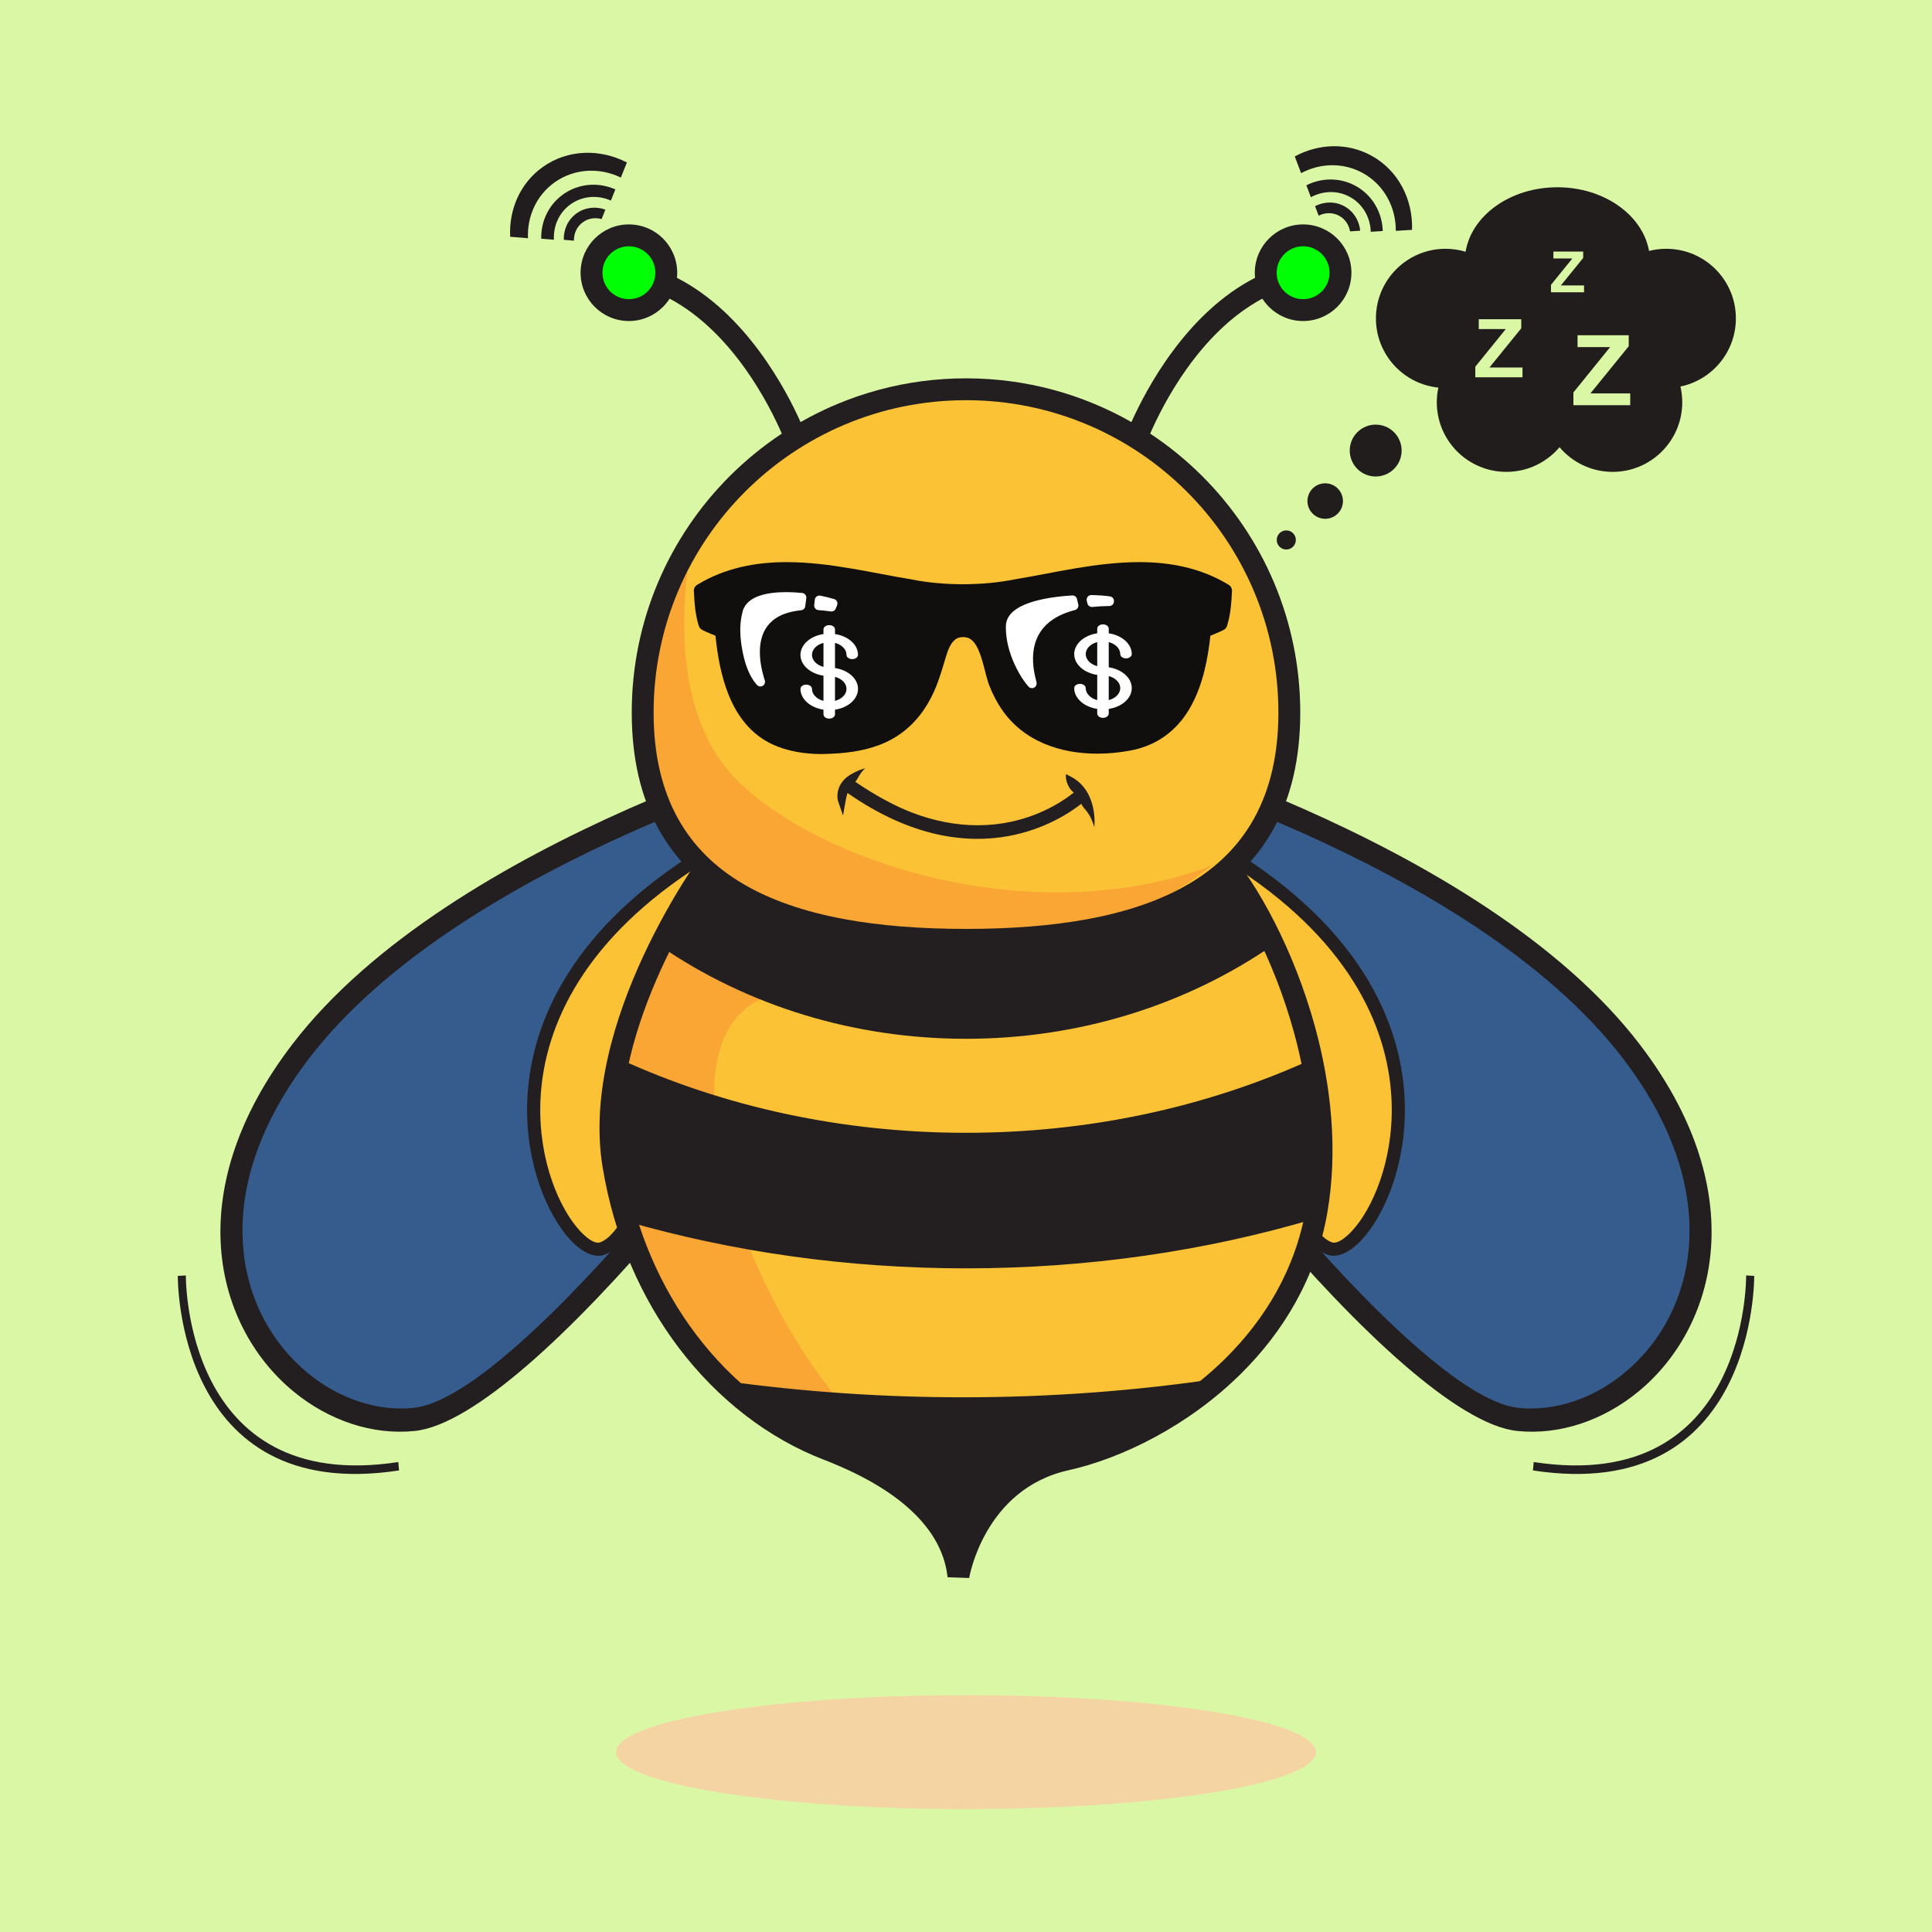
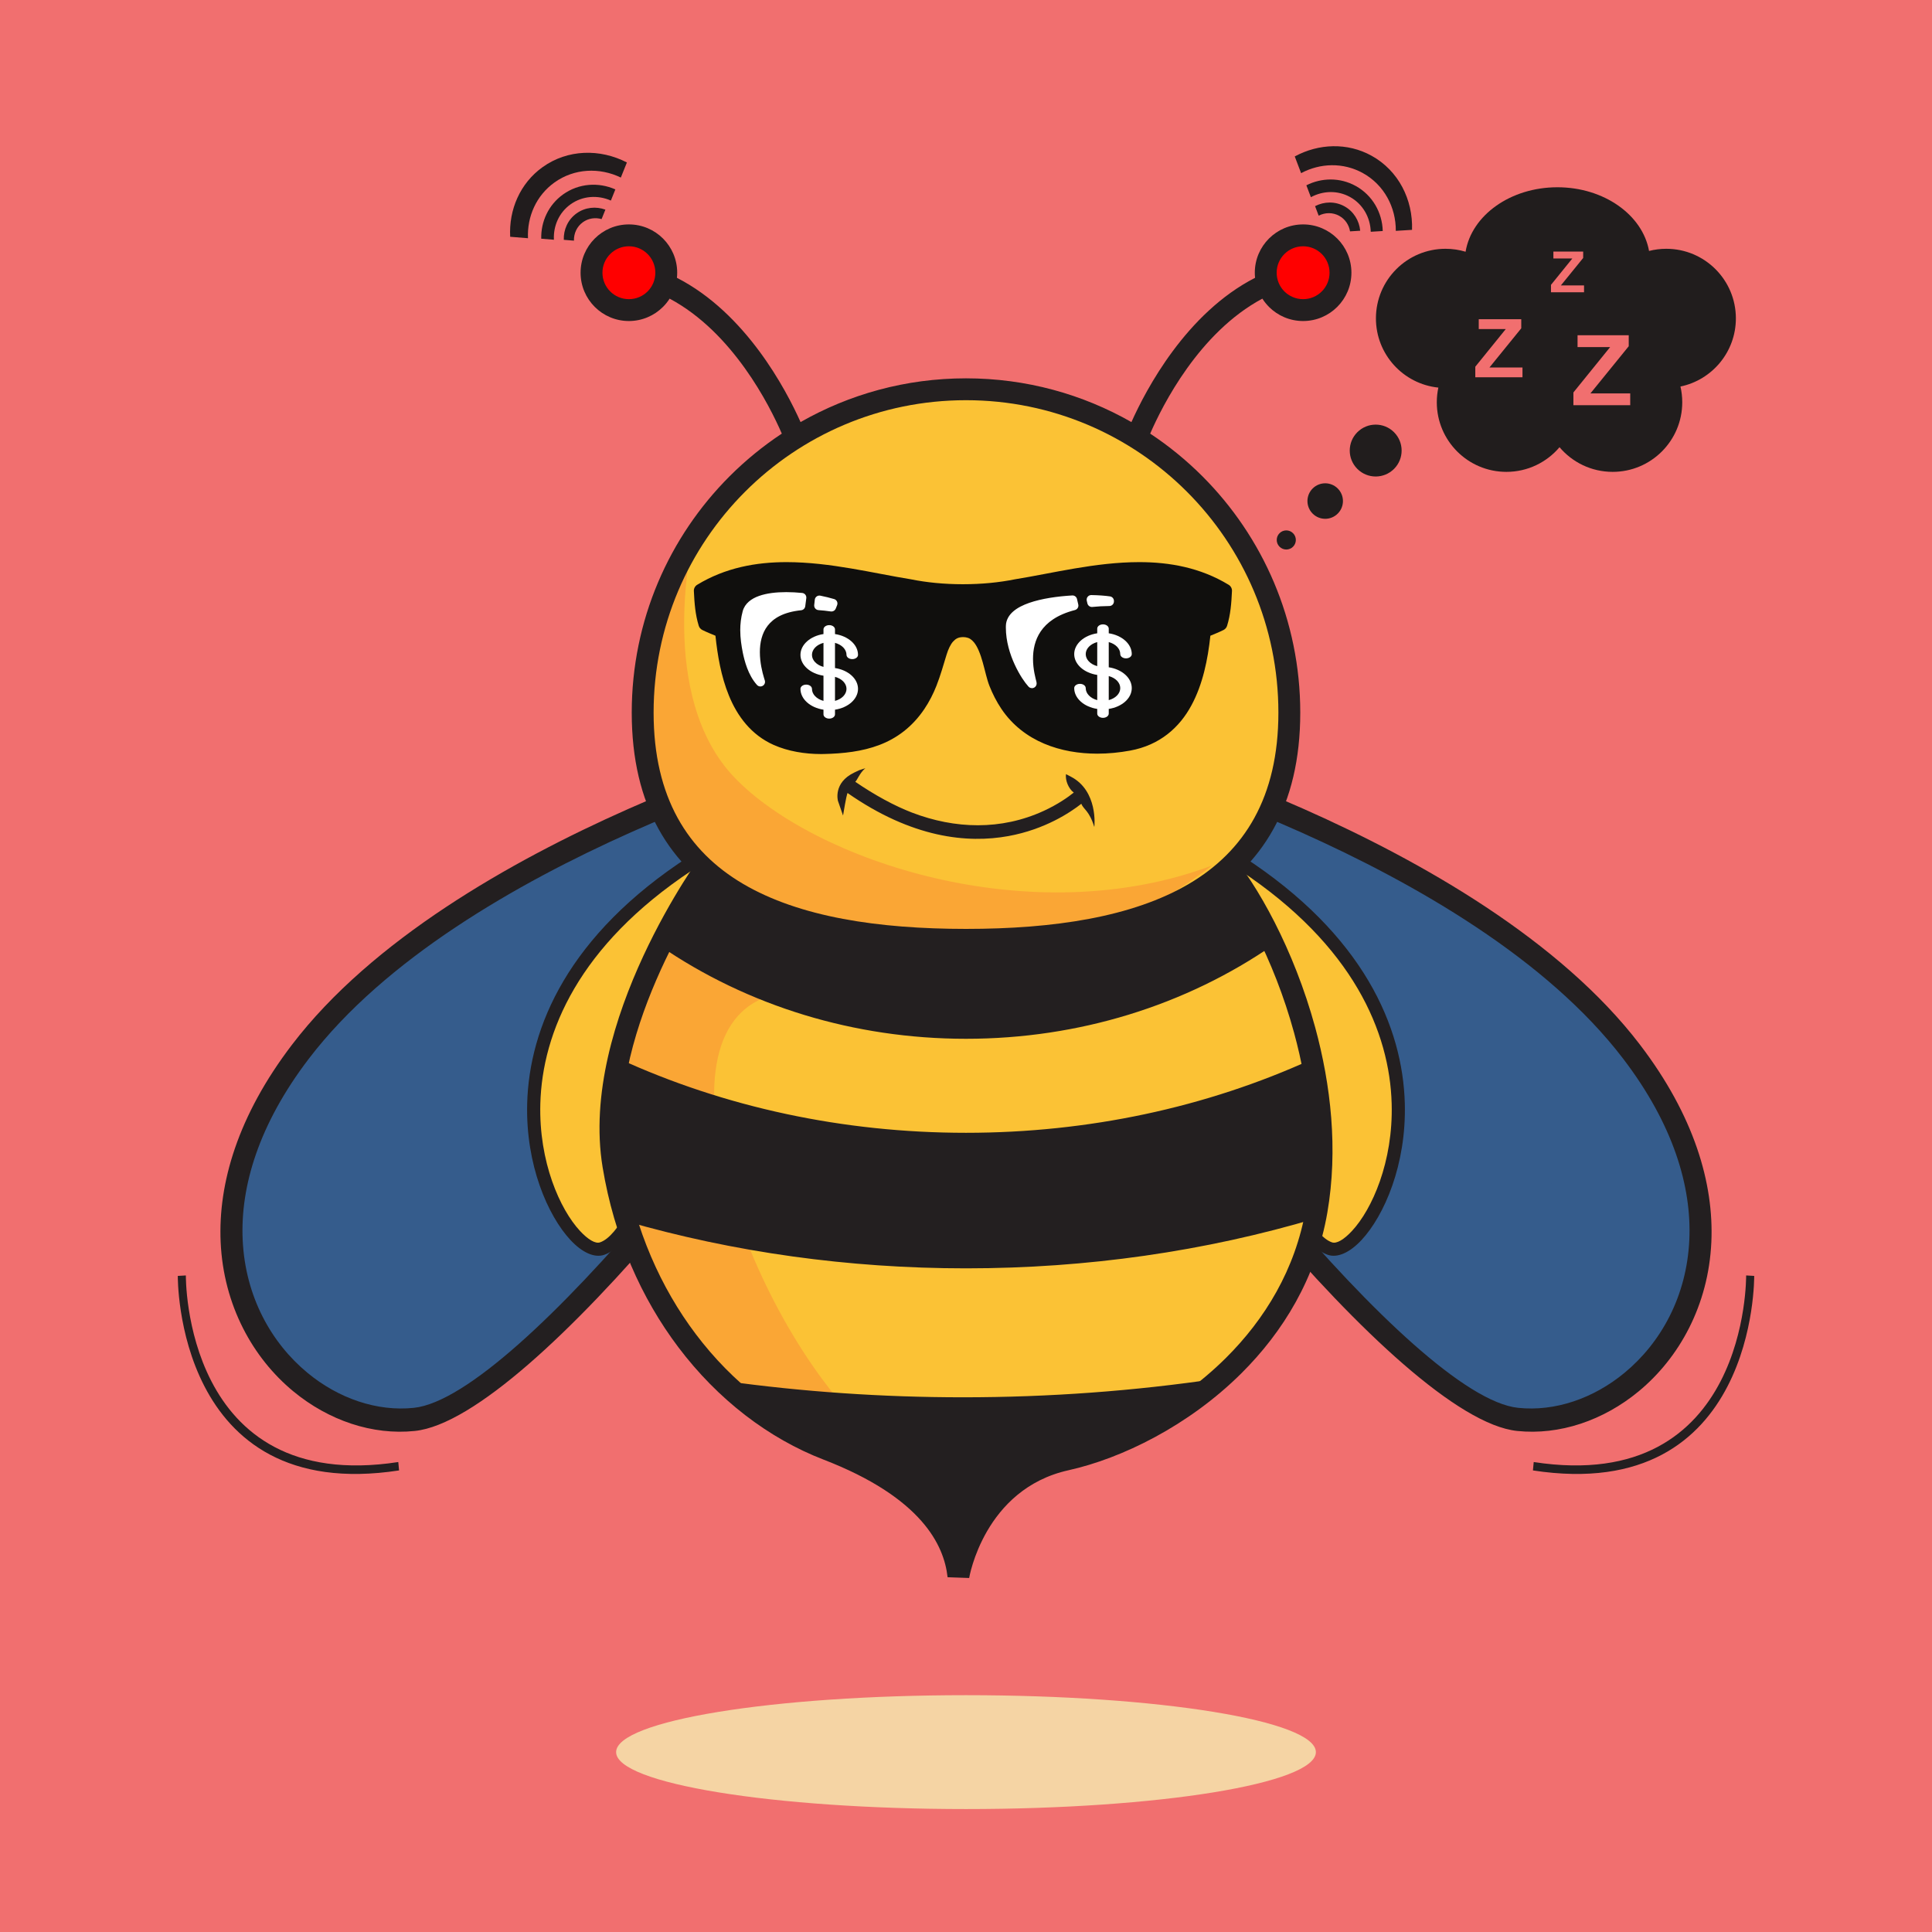
<svg xmlns="http://www.w3.org/2000/svg" version="1.1" id="svg2" xml:space="preserve" width="6400" height="6400" viewBox="0 0 6400 6400">
  <defs id="defs6" />
  <g id="g10" transform="matrix(1.333333,0,0,-1.333333,0,6400)">
    <g id="g12" transform="scale(0.1)">
-       <path d="M 0.004,48000 H 48000 V 0 H 0.004 v 48000 0" style="fill:#DAF7A6;fill-opacity:1;fill-rule:evenodd;stroke:none" id="path14" />
+       <path d="M 0.004,48000 H 48000 V 0 H 0.004 v 48000 0" style="fill:#F16F6F;fill-opacity:1;fill-rule:evenodd;stroke:none" id="path14" />
      <path d="m 43382.3,16311.9 c 0,-15.6 63,-5457.9 -5277.5,-4635.8 l -19.4,-208.4 c 5562.6,-856.3 5497.1,4816.6 5497.1,4832.7 l -200.2,11.5 v 0" style="fill:#231f20;fill-opacity:1;fill-rule:nonzero;stroke:none" id="path16" />
      <path d="m 26952.2,29578.4 c 0,0 9673.9,-2585.9 13583.8,-7707.7 3909.8,-5121.7 336.4,-9467.3 -2831.4,-9135 -3167.7,332.2 -11788.2,11960 -12335.3,14577.4 -547,2617.5 1582.9,2265.3 1582.9,2265.3 v 0" style="fill:#355C8C;fill-opacity:1;fill-rule:evenodd;stroke:none" id="path18" />
      <path d="m 27102.2,29536.7 c 1232.5,-349.6 9809.2,-2917.9 13433.8,-7666 3361.2,-4403.1 1191.8,-8232.6 -1495.9,-9009.4 516.6,1033.8 1618.8,4225.3 -2168.3,7651.6 -4613.7,4174.1 -6523.7,5325.4 -8440.2,6128.2 -989.7,414.6 -1331.9,1724.6 -1329.4,2895.6 v 0" style="fill:#355C8C;fill-opacity:1;fill-rule:evenodd;stroke:none" id="path20" />
      <path d="m 40745.5,22043.9 c -3971.9,5203 -13710.1,7805.8 -13738.2,7813.4 l -30.9,5.5 c -7.1,1.1 -2503.1,413.1 -1873.8,-2597.3 317,-1517.3 3221.4,-5918.8 6264.4,-9515 2377,-2809 4862.4,-5148.5 6324.9,-5301.9 1052.8,-110.4 2144,259.2 3021.4,984.4 501.6,414.6 934.8,947.3 1251.8,1574.4 317.6,628.2 518.1,1349.1 553.1,2137.9 64.5,1451.8 -426.8,3135.6 -1772.7,4898.6 z m -13838.8,7253 c 334,-90.3 9635.9,-2642.6 13419.7,-7599.3 1247.1,-1633.7 1703.2,-3176.1 1644.6,-4495 -31.3,-705.8 -209,-1347.6 -490.4,-1904.2 -282,-557.9 -669.3,-1033.4 -1118.8,-1404.9 -774,-639.8 -1729.4,-966.7 -2644.5,-870.8 -1301.8,136.6 -3657.7,2388.8 -5950.4,5098.1 -2988.8,3532.2 -5831.2,7806.8 -6130.7,9239.9 -435.4,2082.5 1072.2,1960.9 1270.5,1936.2 v 0" style="fill:#231f20;fill-opacity:1;fill-rule:nonzero;stroke:none" id="path22" />
      <path d="m 4617.65,16311.9 c 0.03,-15.6 -62.9,-5457.9 5277.59,-4635.8 l 19.32,-208.4 c -5562.61,-856.3 -5497.03,4816.6 -5497.08,4832.7 l 200.17,11.5 v 0" style="fill:#231f20;fill-opacity:1;fill-rule:nonzero;stroke:none" id="path24" />
      <path d="m 21047.8,29578.4 c 0,0 -9673.9,-2585.9 -13583.77,-7707.7 -3909.86,-5121.7 -336.39,-9467.3 2831.37,-9135 3167.7,332.2 11788.2,11960 12335.3,14577.4 547,2617.5 -1582.9,2265.3 -1582.9,2265.3 v 0" style="fill:#355C8C;fill-opacity:1;fill-rule:evenodd;stroke:none" id="path26" />
      <path d="m 20897.8,29536.7 c -1232.5,-349.6 -9809.2,-2917.9 -13433.77,-7666 -3361.26,-4403.1 -1191.83,-8232.6 1495.83,-9009.4 -516.52,1033.8 -1618.74,4225.3 2168.34,7651.6 4613.7,4174.1 6523.7,5325.4 8440.2,6128.2 989.7,414.6 1331.9,1724.6 1329.4,2895.6 v 0" style="fill:#355C8C;fill-opacity:1;fill-rule:evenodd;stroke:none" id="path28" />
      <path d="m 7254.46,22043.9 c 3971.94,5203 13710.14,7805.8 13738.24,7813.4 l 30.9,5.5 c 7.1,1.1 2503.1,413.1 1873.9,-2597.3 -317.1,-1517.3 -3221.5,-5918.8 -6264.5,-9515 -2377,-2809 -4862.4,-5148.5 -6324.9,-5301.9 -1052.77,-110.4 -2143.99,259.2 -3021.39,984.4 -501.63,414.6 -934.83,947.3 -1251.8,1574.4 -317.63,628.2 -518.1,1349.1 -553.08,2137.9 -64.48,1451.8 426.79,3135.6 1772.63,4898.6 z m 13838.84,7253 c -334,-90.3 -9635.9,-2642.6 -13419.7,-7599.3 -1247.07,-1633.7 -1703.21,-3176.1 -1644.65,-4495 31.31,-705.8 209.02,-1347.6 490.46,-1904.2 282.04,-557.9 669.3,-1033.4 1118.76,-1404.9 774.04,-639.8 1729.46,-966.7 2644.53,-870.8 1301.8,136.6 3657.7,2388.8 5950.4,5098.1 2988.8,3532.2 5831.2,7806.8 6130.7,9239.9 435.4,2082.5 -1072.2,1960.9 -1270.5,1936.2 v 0" style="fill:#231f20;fill-opacity:1;fill-rule:nonzero;stroke:none" id="path30" />
      <path d="m 17218.8,26589.7 c -6484.5,-4201.6 -3293.6,-9956.2 -2261.3,-9611.2 922.2,308.3 1725.7,3379.8 2793.9,4774.6 1782.5,2327.6 -532.6,4836.6 -532.6,4836.6 v 0" style="fill:#fbc235;fill-opacity:1;fill-rule:evenodd;stroke:none" id="path32" />
      <path d="m 13097.8,20587.9 c 51.7,1884.1 1011.7,4181.8 4032,6138.8 l 116.7,75.6 93.3,-102.5 c 6.8,-7.5 2407.7,-2609.2 541.6,-5046 -445.4,-581.5 -850,-1476.4 -1236.3,-2330.7 -536.9,-1187.6 -1040.1,-2300.5 -1635.8,-2499.5 -242.7,-81.1 -547.3,57.7 -838.5,371 -277.4,298.5 -557.9,766.2 -762.3,1351 -202.4,579 -331.6,1276.6 -310.7,2042.3 z m 4090.3,5786.2 c -2815.5,-1867.6 -3715.2,-4026.2 -3763.8,-5795.1 -19.8,-722.5 102.1,-1380.1 292.8,-1925.8 188.6,-539.8 443.4,-967 693.2,-1235.7 200.9,-216.3 381.6,-322 495.4,-284 459.7,153.6 934.4,1203.5 1441,2324 393.8,871 806.3,1783.2 1274.7,2394.8 1491.1,1947.1 -33.8,4035.5 -433.3,4521.8 v 0" style="fill:#231f20;fill-opacity:1;fill-rule:nonzero;stroke:none" id="path34" />
      <path d="m 30781.1,26589.7 c 6484.5,-4201.6 3293.6,-9956.2 2261.3,-9611.2 -922.2,308.3 -1725.7,3379.8 -2793.9,4774.6 -1782.5,2327.6 532.6,4836.6 532.6,4836.6 v 0" style="fill:#fbc235;fill-opacity:1;fill-rule:evenodd;stroke:none" id="path36" />
      <path d="m 34575.6,20579 c -48.6,1769 -948.3,3927.5 -3763.8,5795.1 -399.4,-486.3 -1924.4,-2574.7 -433.3,-4521.8 468.4,-611.7 880.9,-1523.9 1274.7,-2394.9 506.6,-1120.4 981.4,-2170.3 1441,-2323.9 113.8,-38 294.5,67.7 495.4,284 249.9,268.8 504.6,695.9 693.3,1235.7 190.7,545.7 312.5,1203.4 292.7,1925.8 z m -3705.4,6147.7 c 3020.3,-1957 3980.2,-4254.7 4031.9,-6138.8 21,-765.6 -108.3,-1463.2 -310.6,-2042.3 -204.4,-584.8 -485,-1052.4 -762.4,-1351 -291.1,-313.2 -595.8,-452.1 -838.6,-371 -595.6,199 -1098.7,1311.8 -1635.7,2499.4 -386.2,854.4 -790.8,1749.2 -1236.3,2330.8 -1866.1,2436.8 534.8,5038.5 541.6,5046 l 93.4,102.5 116.7,-75.6 v 0" style="fill:#231f20;fill-opacity:1;fill-rule:nonzero;stroke:none" id="path38" />
      <path d="m 17508.5,26400.5 c -606.3,-892.2 -2768.1,-4332.9 -2269.2,-7357.2 578.8,-3508.7 2785.4,-6076.8 5317.4,-7053.6 2532.1,-976.6 3157,-2242.6 3255.4,-3146.9 0,0 398,2387.4 2676.9,2893.8 2278.7,506.3 5606.7,2604.4 6221.6,6185.5 581.4,3385.8 -1003.7,6965.2 -2187.1,8507.2 C 29065.2,25093.9 26686.8,24650 24000,24650 c -2667.3,0 -5030.6,437.7 -6491.5,1750.5 v 0" style="fill:#fbc235;fill-opacity:1;fill-rule:evenodd;stroke:none" id="path40" />
      <path d="m 17508.5,26400.5 c -606.3,-892.2 -2768.1,-4332.9 -2269.2,-7357.2 578.8,-3508.7 2785.4,-6076.8 5317.4,-7053.6 250.4,-96.6 481.9,-196 696.3,-297.6 118,478.1 -23.8,1031.8 -535.5,1667.4 -2875.5,3571.7 -4805.4,10613.5 -283.2,9962.2 2516.8,-362.6 5158.4,666.9 7006.8,1651.3 -1043,-229.6 -2209.6,-323 -3441.1,-323 -2667.3,0 -5030.6,437.7 -6491.5,1750.5 v 0" style="fill:#faa635;fill-opacity:1;fill-rule:evenodd;stroke:none" id="path42" />
      <path d="m 14971.9,18999.8 c -597.3,3621.2 2463.6,7769.8 2472.4,7781.7 l 70.6,96.4 6660.7,717.7 c 104.7,15.2 5071.8,732 6352.5,-742.8 706.3,-813.3 1620.1,-2445 2147,-4376.8 390.7,-1432.9 571.5,-3035.2 302.9,-4599.6 -280.3,-1633 -1102.1,-2967.8 -2135.6,-3995.2 -1313.2,-1305.5 -2974.1,-2115.4 -4295.1,-2408.9 -2100.2,-466.7 -2467.8,-2671 -2468.8,-2677.3 l -535.9,19.1 c -44,405.3 -208.1,893.9 -649.3,1395.7 -459.7,522.9 -1214.9,1057.1 -2434.3,1527.3 -1356.6,523.4 -2621.6,1485.8 -3607.5,2793.6 -916,1215.1 -1592.8,2730.1 -1879.6,4469.1 z m 2840.9,7365.1 c -438,-624.4 -2815.8,-4187.5 -2306.1,-7278.1 271.7,-1647 911.7,-3080.6 1777.7,-4229.3 925,-1227 2106.4,-2127.8 3369.9,-2615.2 1312.7,-506.2 2136.2,-1093.5 2646.5,-1673.8 236.4,-268.9 406.5,-536.8 527.4,-795.5 348.5,796.1 1091.3,1892.1 2602.4,2227.9 1236.2,274.6 2793.7,1035.6 4029.7,2264.4 960.4,954.7 1723.6,2192.3 1982.9,3702.4 254.2,1480.8 81.6,3002.7 -290.2,4366.1 -503.9,1847.9 -1368.7,3397.9 -2034.5,4164.6 -1094.8,1260.7 -5857.6,561.7 -5871.3,559.8 l -6434.4,-693.3 v 0" style="fill:#231f20;fill-opacity:1;fill-rule:nonzero;stroke:none" id="path44" />
      <path d="m 17991.9,13650.1 c 770.7,-742.2 1646.2,-1306 2564.8,-1660.4 2532.1,-976.6 3157,-2242.6 3255.4,-3146.9 0,0 398,2387.4 2676.9,2893.8 1150.5,255.6 2568.4,917.3 3769.5,1970.4 -2041.9,-302.7 -4159.3,-463.3 -6330.9,-463.3 -2031.7,0 -4016.2,140.4 -5935.7,406.4 z m -2629.1,8007.4 c -191.6,-859.5 -265.3,-1753.7 -123.5,-2614.2 76.6,-464.1 181.9,-911.6 312.4,-1341.1 2623.9,-757 5471.5,-1172.9 8448.3,-1172.9 3065.4,0 5994.4,439.7 8682.4,1240.2 9.9,50.5 19.4,101.4 28.2,152.6 214.6,1250.2 133.7,2526.6 -113.1,3717.3 -2546.6,-1161.9 -5477.7,-1824.5 -8597.5,-1824.5 -3136,0 -6081.2,669.5 -8637.2,1842.6 z m 2145.6,4743 c -222.6,-327.5 -654.5,-998.1 -1087.6,-1865.5 2104.5,-1444.5 4730.6,-2302.5 7579.2,-2302.5 2868,0 5510.1,869.7 7621.6,2332 -356.3,763.3 -745,1404.9 -1097.9,1864.9 C 29065.3,25094 26686.9,24650 24000,24650 c -2667.4,0 -5030.7,437.7 -6491.6,1750.5 v 0" style="fill:#231f20;fill-opacity:1;fill-rule:evenodd;stroke:none" id="path46" />
      <path d="m 19192.5,12642.8 c -430.7,279 -843.1,606.2 -1229,977.9 l 34,70 c 966.5,-134 1949.9,-236.2 2947.6,-304.4 980.7,-67.2 1975.6,-101.7 2982.6,-101.7 1075.2,0 2137.1,39.4 3182.5,116 1064.8,77.9 2113.2,194.4 3142.4,347 l 32.8,-71.3 c -572.2,-501.8 -1193.6,-915.2 -1812,-1238.4 -685.4,-358.2 -1367.6,-606.1 -1975.6,-741.2 -2251.9,-500.3 -2644.2,-2854.3 -2645.3,-2861 l -81,2.8 c -48.5,445 -226.8,979.5 -705.2,1523.6 -481.2,547.2 -1265.4,1103.9 -2524.3,1589.5 -463.3,178.7 -915.8,410.5 -1349.5,691.2 z m -1080.3,949.6 c 355.6,-332.4 732.5,-627.1 1124.8,-881.1 428.9,-277.5 876.3,-506.8 1334.4,-683.5 1273,-491 2067.6,-1055.7 2556.4,-1611.6 417.1,-474.3 612.3,-942.7 692.4,-1354.2 159,600 769,2294.3 2660,2714.5 601.3,133.5 1276.4,378.9 1955.3,733.8 574.8,300.5 1152.3,679.5 1689.9,1135.8 -986.4,-142.8 -1990.4,-252.6 -3009.4,-327.2 -1048,-76.7 -2111.7,-116.2 -3188.3,-116.2 -1007.9,0 -2004.7,34.6 -2988.1,101.9 -955.9,65.4 -1899.1,162 -2827.4,287.8 z m -2977,6760.6 c 24.8,440.6 91.5,881.3 187.8,1313.3 l 11,49.3 45.8,-21 c 1295.3,-594.5 2691.3,-1059.5 4161.6,-1373.1 1424.1,-303.8 2918.2,-465.6 4458.6,-465.6 1532.6,0 3019.4,160.2 4436.8,460.9 1463.4,310.6 2853.3,771 4143.8,1359.8 l 46.6,21.2 10.4,-50.2 c 129.3,-624.4 213.4,-1272.5 233.3,-1928 18.2,-599.3 -17.1,-1204.9 -120,-1804.4 l -33,-177.9 -23.8,-7 c -1362.7,-405.8 -2787.3,-719 -4260,-929.4 -1436.6,-205.2 -2918.9,-312.6 -4434.1,-312.6 -1471,0 -2910.9,101.5 -4308.2,295.5 -1432.5,198.9 -2820.4,495.2 -4151.3,879.2 l -21.4,6.1 -6.5,21.2 c -66.3,218.3 -126,440.4 -178.5,665.7 -51.6,221.9 -96.8,448.9 -135.1,680.7 -71.4,433.4 -88.6,875.1 -63.8,1316.3 z m 256.7,1246.4 c -89.4,-411.6 -151.4,-831.2 -175,-1250.9 -24.5,-435.8 -7.6,-871.6 62.8,-1298.7 37.6,-228.3 82.6,-453.6 134.2,-675.2 50.8,-218.2 107.8,-431.4 170.4,-639.4 1319.8,-379.7 2696.8,-673 4118.8,-870.4 1392.8,-193.3 2829,-294.5 4296.9,-294.5 1511.8,0 2990.3,107 4422.5,311.6 1460.2,208.6 2872.8,518.6 4224.5,919.8 l 23.3,127.2 c 102,594.3 137,1194.6 118.9,1788.5 -19.2,633 -98.7,1259.2 -221.4,1863.7 -1283.1,-581.3 -2662.8,-1036.3 -4113.9,-1344.3 -1423.5,-302 -2916,-462.8 -4453.9,-462.8 -1545.7,0 -3045.5,162.4 -4475.6,467.5 -1458.5,311.1 -2844.5,770.8 -4132.5,1357.9 z m 1616.6,4091.7 c 190,317.3 354.3,567.8 466.1,732.3 l 26.4,38.8 34.7,-31.2 c 725.2,-651.7 1675.4,-1086.4 2775.8,-1358.4 1103.1,-272.5 2357.6,-381.6 3688.5,-381.6 1340.5,0 2603.6,110.7 3712.6,387.6 1106.5,276.4 2059.8,718.2 2783.5,1380.9 l 32.9,30.1 27.1,-35.4 c 182.8,-238.2 375.3,-525.1 567.9,-852.3 180.7,-306.9 361.5,-649.3 534.5,-1020.2 l 14.7,-31.3 -28.4,-19.6 c -1078,-746.6 -2294.3,-1339.3 -3608.2,-1741.3 -1267,-387.7 -2624.8,-598 -4036.6,-598 -1402.3,0 -2751.4,207.5 -4011.3,590.3 -1306.3,396.8 -2516.5,982 -3590.9,1719.4 l -29.5,20.2 15.9,31.8 c 216.6,434 433.5,819.7 624.3,1137.9 z m 507.5,647.9 c -109.5,-162.5 -262,-397.1 -437.4,-689.8 -184.5,-307.8 -394.2,-680.3 -605.2,-1100.6 1060.6,-723.5 2253,-1298 3539,-1688.7 1251.7,-380.3 2592.8,-586.5 3987.6,-586.5 1404.2,0 2753.9,209 4013,594.3 1293.8,395.8 2492.5,978 3556.9,1710.8 -167.5,356.6 -342.1,686.1 -516.3,982.1 -181.2,307.7 -362.4,579.8 -535.5,808.7 -730.3,-656 -1683.4,-1094.8 -2785.6,-1370 -1116.5,-278.8 -2386.1,-390.2 -3732.5,-390.2 -1336.5,0 -2597.4,109.8 -3708,384.2 -1095.6,270.7 -2044.9,701.8 -2776,1345.7 v 0" style="fill:#231f20;fill-opacity:1;fill-rule:nonzero;stroke:none" id="path48" />
      <path d="m 24000,38328.9 c 4436.5,0 8032.9,-3596.5 8032.9,-8032.9 0,-4436.5 -3596.4,-5646 -8032.9,-5646 -4436.5,0 -8032.9,1209.5 -8032.9,5646 0,4436.4 3596.4,8032.9 8032.9,8032.9 v 0" style="fill:#fbc235;fill-opacity:1;fill-rule:evenodd;stroke:none" id="path50" />
      <path d="m 27921.6,25091.1 c -1160,-316 -2497.3,-441.1 -3921.6,-441.1 -4436.5,0 -8032.9,1209.5 -8032.9,5646 0,1584.5 459,3061.7 1250.9,4306.3 -10,-41.8 -923,-3894.6 1040.4,-5930.2 1974,-2046.6 7353.8,-3872 11860.1,-2173.7 0,0 -862.7,-672.6 -2196.9,-1407.3 v 0" style="fill:#faa635;fill-opacity:1;fill-rule:evenodd;stroke:none" id="path52" />
-       <path d="m 15624.6,42152.9 c 512.9,0 928.6,-415.7 928.6,-928.6 0,-512.8 -415.7,-928.5 -928.6,-928.5 -512.8,0 -928.5,415.7 -928.5,928.5 0,512.9 415.7,928.6 928.5,928.6 v 0" style="fill:#00FF04;fill-opacity:1;fill-rule:evenodd;stroke:none" id="path54" />
-       <path d="m 32375.4,42152.9 c 512.8,0 928.5,-415.7 928.5,-928.6 0,-512.8 -415.7,-928.5 -928.5,-928.5 -512.9,0 -928.6,415.7 -928.6,928.5 0,512.9 415.7,928.6 928.6,928.6 v 0" style="fill:#00FF04;fill-opacity:1;fill-rule:evenodd;stroke:none" id="path56" />
+       <path d="m 15624.6,42152.9 c 512.9,0 928.6,-415.7 928.6,-928.6 0,-512.8 -415.7,-928.5 -928.6,-928.5 -512.8,0 -928.5,415.7 -928.5,928.5 0,512.9 415.7,928.6 928.5,928.6 v 0" style="fill:#FF0000;fill-opacity:1;fill-rule:evenodd;stroke:none" id="path54" />
+       <path d="m 32375.4,42152.9 c 512.8,0 928.5,-415.7 928.5,-928.6 0,-512.8 -415.7,-928.5 -928.5,-928.5 -512.9,0 -928.6,415.7 -928.6,928.5 0,512.9 415.7,928.6 928.6,928.6 v 0" style="fill:#FF0000;fill-opacity:1;fill-rule:evenodd;stroke:none" id="path56" />
      <path d="m 29488.1,35784.1 c -1404.4,1404.4 -3344.9,2273.1 -5488.1,2273.1 -2143.2,0 -4083.7,-868.7 -5488.1,-2273.1 -1404.4,-1404.4 -2273.2,-3344.9 -2273.2,-5488.1 0,-2107.5 848.1,-3445 2219.1,-4253.2 1405.7,-828.7 3367.8,-1121.1 5542.2,-1121.1 2174.5,0 4136.6,292.5 5542.1,1121.1 1371.1,808.2 2219.2,2145.7 2219.2,4253.2 0,2143.2 -868.8,4083.7 -2273.2,5488.1 z m 3351.8,5904.8 c -118.7,118.8 -283.1,192.3 -464.5,192.3 -181.4,0 -345.8,-73.6 -464.6,-192.3 -118.7,-118.8 -192.3,-283.1 -192.3,-464.5 0,-181.9 73.3,-346.3 191.9,-465.1 119.2,-118.2 283.6,-191.9 465,-191.9 181.4,0 345.8,73.7 464.5,192.4 118.7,118.7 192.4,283.1 192.4,464.6 0,181.4 -73.7,345.8 -192.4,464.5 z m -16750.7,0 c -118.8,118.7 -283.2,192.3 -464.6,192.3 -181.5,0 -345.9,-73.5 -464.6,-192.3 -118.7,-118.7 -192.3,-283.1 -192.3,-464.5 0,-181.5 73.7,-345.9 192.4,-464.6 118.7,-118.7 283,-192.4 464.5,-192.4 181.8,0 346.2,73.4 465,191.9 118.6,118.8 191.9,283.2 191.9,465.1 0,181.4 -73.6,345.7 -192.3,464.5 z M 24000,38600.5 c 1495.2,0 2898.2,-395.3 4110.1,-1087 362.9,810.9 1360.6,2708.2 3071.8,3584.3 -4.4,41.6 -6.7,83.9 -6.7,126.6 0,331.3 134.4,631.4 351.5,848.6 217.2,217.1 517.3,351.5 848.7,351.5 331.3,0 631.4,-134.3 848.6,-351.5 217.1,-217.1 351.6,-517.3 351.6,-848.6 0,-331.4 -134.5,-631.5 -351.6,-848.7 -217.2,-217.1 -517.3,-351.6 -848.6,-351.6 -331.4,0 -631.5,134.5 -848.7,351.6 v 1 c -61.6,61.7 -116.6,130 -163.7,203.7 -1574.3,-841.2 -2484.2,-2656.5 -2786.9,-3353.5 467.2,-309.1 901.4,-664.1 1296.1,-1058.7 1502.8,-1502.9 2432.4,-3579.1 2432.4,-5872.2 0,-2328.9 -950.3,-3814.5 -2486.5,-4720.1 -1501.4,-885.2 -3556.1,-1197.6 -5818.1,-1197.6 -2261.9,0 -4316.7,312.4 -5818.2,1197.6 -1536.1,905.6 -2486.4,2391.3 -2486.4,4720.1 0,2293.1 929.6,4369.3 2432.4,5872.2 394.6,394.5 828.8,749.6 1296.1,1058.7 -302.7,696.9 -1212.7,2512.2 -2786.9,3353.5 -47.2,-73.7 -102.1,-142 -163.7,-203.7 l -1,-1 c -217.3,-217.1 -517.1,-351.6 -847.7,-351.6 -331.4,0 -631.4,134.5 -848.6,351.6 -217.1,217.2 -351.6,517.3 -351.6,848.7 0,331.3 134.4,631.5 351.5,848.6 217.2,217.2 517.3,351.5 848.7,351.5 331.4,0 631.5,-134.4 848.7,-351.5 217.1,-217.2 351.5,-517.3 351.5,-848.6 0,-42.7 -2.3,-85 -6.7,-126.7 1711.2,-876.1 2708.8,-2773.4 3071.7,-3584.3 1212,691.7 2615,1087.1 4110.2,1087.1 v 0" style="fill:#231f20;fill-opacity:1;fill-rule:nonzero;stroke:none" id="path58" />
      <path d="m 25931.4,27854 c 358.2,164.9 611.7,346.7 746.3,454.9 -127.3,92.7 -214.9,301.1 -193.7,458.2 l 122.2,-63.6 c 678,-352.9 586.4,-1232.3 581.5,-1249.3 -127.3,411.7 -266.4,432.5 -322.8,575.8 -272.5,-214 -903.1,-636.3 -1809.9,-801.8 -1020.4,-186.3 -2391.8,-49.9 -3997.3,1069.5 l -9,-20.7 c -18.2,-44.4 -96.5,-476.2 -103.7,-538.5 l -126.6,364.4 c -0.7,2.4 -123.2,450.3 402.8,701.8 l 124,59.3 154.5,50.8 c -138.9,-114.6 -204.2,-302.5 -251.1,-337.6 478,-328.3 980.7,-601.7 1408.6,-765.5 1069.5,-409.3 2214.4,-445.4 3274.2,42.3 v 0" style="fill:#231f20;fill-opacity:1;fill-rule:evenodd;stroke:none" id="path60" />
      <path d="m 19448.6,32310.9 c 489.1,1258.4 2930.1,1382 3142.6,-575.7 0,0 -233.8,-154.1 -335,126.9 -421.3,1169.2 -2032.8,1081.5 -2418.7,448.5 -331,-543.6 -279.3,-569.3 -449.2,-442.4 -92.8,69.3 26.9,356.7 60.3,442.7 v 0" style="fill:#000000;fill-opacity:1;fill-rule:evenodd;stroke:none" id="path62" />
      <path d="m 28551.3,32310.8 c -489.1,1258.4 -2930.1,1382 -3142.5,-575.7 0,0 233.7,-154.1 334.9,126.9 421.3,1169.2 2032.8,1081.6 2418.8,448.5 330.9,-543.6 279.3,-569.3 449.1,-442.4 92.8,69.3 -26.9,356.7 -60.3,442.7 v 0" style="fill:#000000;fill-opacity:1;fill-rule:evenodd;stroke:none" id="path64" />
      <path d="m 19559.4,31026.7 c 530.9,0 961.2,-296.3 961.2,-661.9 0,-365.5 -430.3,-661.8 -961.2,-661.8 -530.8,0 -961.1,296.3 -961.1,661.8 0,365.6 430.3,661.9 961.1,661.9 v 0" style="fill:#f8abad;fill-opacity:1;fill-rule:evenodd;stroke:none" id="path66" />
      <path d="m 28440.5,31026.7 c 530.9,0 961.2,-296.3 961.2,-661.9 0,-365.5 -430.3,-661.8 -961.2,-661.8 -530.8,0 -961.1,296.3 -961.1,661.8 0,365.6 430.3,661.9 961.1,661.9 v 0" style="fill:#f8abad;fill-opacity:1;fill-rule:evenodd;stroke:none" id="path68" />
      <path d="m 24000,5883.7 c 4800.8,0 8692.6,-633.3 8692.6,-1414.6 0,-781.3 -3891.8,-1414.6 -8692.6,-1414.6 -4800.8,0 -8692.6,633.3 -8692.6,1414.6 0,781.3 3891.8,1414.6 8692.6,1414.6 v 0" style="fill:#f5d4a4;fill-opacity:1;fill-rule:evenodd;stroke:none" id="path70" />
    </g>
    <g style="display:SLEEP" transform="translate(2742.372,2884.747)" id="g10-3">
      <g transform="scale(0.1)" id="g12-6">
        <g transform="scale(1.22699)" id="g14" />
        <path id="path18-7" style="fill:#211d1d;fill-opacity:1;fill-rule:nonzero;stroke:none" d="m 6299.08,8414.2 c -251.69,-251.7 -251.69,-659.8 0,-911.4 251.69,-251.7 659.75,-251.7 911.44,0 251.69,251.6 251.69,659.7 0,911.4 -251.69,251.7 -659.75,251.7 -911.44,0" />
        <path id="path20-5" style="fill:#211d1d;fill-opacity:1;fill-rule:nonzero;stroke:none" d="m 5188.56,7015.8 c -172.2,-172.2 -172.2,-451.4 0,-623.6 172.21,-172.2 451.42,-172.2 623.62,0 172.21,172.2 172.21,451.4 0,623.6 -172.2,172.3 -451.41,172.3 -623.62,0" />
        <path id="path22-3" style="fill:#211d1d;fill-opacity:1;fill-rule:nonzero;stroke:none" d="m 4365.87,5905.3 c -92.73,-92.7 -92.73,-243 0,-335.8 92.73,-92.7 243.07,-92.7 335.8,0 92.72,92.8 92.72,243.1 0,335.8 -92.73,92.8 -243.07,92.8 -335.8,0" />
        <path id="path24-5" style="fill:#211d1d;fill-opacity:1;fill-rule:nonzero;stroke:none" d="m 13078.6,9085.7 h -1411.5 v 316.4 l 912.5,1127.1 h -809.4 v 293.9 h 1271.6 v -272.6 l -951.6,-1172.1 h 988.4 z M 11110,11891.3 v 184.1 l 530.9,655.8 h -471 v 171.1 h 740 v -158.7 l -553.8,-682 h 575.2 v -170.3 z M 10401.9,9779 H 9229.68 v 262.8 l 757.88,936 h -672.25 v 244.1 h 1056.09 v -226.4 l -790.34,-973.4 h 820.84 z m 5301.8,1463.5 c 0,954.9 -774.1,1728.9 -1728.9,1728.9 -147.9,0 -291.4,-18.6 -428.3,-53.5 -160.3,894.6 -1118.8,1582.1 -2277.4,1582.1 -1167.1,0 -2131.1,-697.6 -2280.78,-1601.7 -157.86,47.5 -325.18,73.1 -498.51,73.1 -954.82,0 -1728.87,-774 -1728.87,-1728.9 0,-894.7 679.69,-1630.7 1550.91,-1719.8 -25.24,-117.6 -38.66,-239.5 -38.66,-364.6 0,-954.9 774.05,-1728.9 1728.91,-1728.9 529.3,0 1003,238 1320.1,612.7 317.2,-374.7 790.8,-612.7 1320.2,-612.7 954.8,0 1728.9,774 1728.9,1728.9 0,134.6 -15.5,265.6 -44.6,391.4 786.1,162.6 1377,858.8 1377,1693" />
      </g>
    </g>
    <g transform="matrix(4.17797,0,0,4.17797,1723.871,2926.607)" id="g10-2">
      <g style="display:DOLLAR" transform="scale(0.1)" id="g12-8">
        <path id="path14-9" style="fill:#100f0d;fill-opacity:1;fill-rule:nonzero;stroke:none" d="m 3180.25,1006.49 c -167.36,101.7 -350.45,134.83 -531.93,134.76 -260.06,-0.15 -519.51,-66.91 -738.69,-102.1 l -1.6,-0.31 c -90.61,-18.35 -195.76,-29.04 -308.01,-29.04 -112.27,0 -217.44,10.69 -308.03,29.04 l -1.6,0.31 c -219.22,35.17 -478.671,101.92 -738.71,102.1 C 370.188,1141.32 187.105,1108.19 19.75,1006.49 6.863,998.633 -0.652,984.492 0.043,969.434 3.531,895.793 8.531,829.031 29.203,762.406 32.465,751.926 39.883,743.109 49.633,738.066 72.574,726.328 105.199,713.199 128.445,703.57 140.438,588.813 161.504,462.344 208.547,347.559 258.637,224.988 340.918,114.023 474.02,54.504 560.883,15.715 661.848,0.137 754.605,0 760.703,0 766.617,0.098 772.383,0.195 889.094,2.844 1000.94,14.934 1103.44,54.031 c 102.47,38.918 194.8,106.211 267.17,213.637 29.18,43.16 53.21,90.66 71.99,138.355 24.39,61.829 41.35,123.95 59.84,183.75 10.1,33.172 23.52,61.758 39.15,79.282 16.14,17.383 30.79,25.754 58.21,26.328 5.44,0 11.36,-0.418 17.84,-1.406 19.18,-3.086 32.93,-11.832 47.66,-29.289 21.83,-25.934 39.4,-71.797 52.77,-120.208 13.84,-48.628 23.82,-98.542 39.32,-138.457 18.83,-47.695 42.86,-95.195 72.02,-138.355 65.48,-96.977 154.61,-163.984 253.58,-205.891 99.07,-42.004 207.94,-59.519 316.14,-59.551 65.71,0.031 131.19,6.512 194.31,18.125 177.54,32.129 295,137.941 365.61,269.675 67.41,124.621 97.4,272.129 112.47,413.532 23.25,9.629 55.91,22.765 78.87,34.507 9.73,5.043 17.13,13.832 20.4,24.34 20.69,66.625 25.73,133.387 29.16,207.047 0.7,15.067 -6.84,29.207 -19.7,37.037" />
        <path id="path16-7" style="fill:#ffffff;fill-opacity:1;fill-rule:nonzero;stroke:none" d="m 834.18,921.57 c -25.582,7.532 -53.129,14.446 -82.379,20.278 -7.383,1.465 -15.086,-0.2 -21.219,-4.551 -6.144,-4.375 -10.234,-11.113 -11.269,-18.559 -1.563,-11.179 -2.727,-22.254 -3.668,-33.195 -0.622,-7.301 1.738,-14.637 6.5,-20.191 4.765,-5.555 11.648,-9.012 18.949,-9.508 23.023,-1.547 47.379,-4.121 73.32,-7.918 1.332,-0.192 2.664,-0.289 3.984,-0.289 11.282,0 21.618,6.976 25.657,17.797 2.422,6.48 4.949,12.879 7.617,19.14 3.062,7.235 2.894,15.348 -0.457,22.43 -3.344,7.078 -9.527,12.351 -17.035,14.566 z m -190,36.34 c -31.813,3.168 -63.735,4.938 -94.731,4.938 -59.539,-0.067 -115.508,-6.278 -161.601,-22.578 -45.493,-15.961 -84.594,-44.395 -97.243,-90.407 -10.609,-38.824 -14.707,-76.679 -14.707,-113.047 0.02,-47.429 6.907,-92.359 15.207,-134.531 10.028,-47.168 30.286,-131.379 84.25,-191.445 0.348,-0.34 1.25,-1.477 3.711,-3.391 2.395,-1.679 7.141,-5.386 16.653,-5.625 0.281,-0.015 0.558,-0.015 0.844,-0.015 9.472,0 18.929,6.929 21.613,11.707 4.789,7.539 4.246,10.461 4.769,12.441 0.215,1.895 0.192,2.754 0.215,3.359 -0.195,5.403 -0.676,5.618 -0.847,6.883 -1.336,5.188 -2.977,9.563 -5.93,19.524 -8.496,28.261 -23.879,87.16 -23.832,150.293 -0.024,55.093 11.582,112.125 46.351,156.988 34.809,44.734 93.571,81.101 199.047,92.078 12.832,1.301 22.989,11.305 24.457,24.141 1.836,15.98 3.782,31.797 6.149,47.261 1.14,7.438 -0.821,15.008 -5.442,20.938 -4.605,5.957 -11.449,9.75 -18.933,10.488 z m 1853.8,-46.597 c -0.48,13.312 -10.31,24.292 -23.5,26.187 -30.07,4.324 -67.83,7.086 -110.8,7.871 -8.41,0.172 -16.48,-3.586 -21.77,-10.137 -5.31,-6.523 -7.32,-15.195 -5.43,-23.398 1.27,-5.441 2.52,-10.785 3.77,-16.137 2.91,-12.472 14.11,-21.121 26.66,-21.121 0.98,0 1.97,0.051 2.95,0.156 30.64,3.301 64.66,5.047 101.11,5.481 7.3,0.105 14.28,3.09 19.35,8.371 5.1,5.246 7.86,12.312 7.71,19.641 0,0.543 0,1.543 -0.05,3.086 z m -219.54,10.445 c -2.96,13.086 -14.96,22.09 -28.31,21.305 -88.63,-5.231 -181.84,-18.333 -256,-44.125 -37.09,-13 -69.66,-29.098 -94.82,-50.836 -25.04,-21.414 -42.98,-50.805 -43.78,-85.133 -0.11,-3.621 -0.18,-7.328 -0.18,-11.082 0.07,-81.516 24.28,-158.403 52.71,-220.149 28.43,-61.394 60.37,-107.258 81.17,-129.883 0.74,-0.871 1.7,-1.894 3.22,-3.23 2.53,-1.508 5.19,-5.949 18.24,-6.84 0.22,-0.008 0.44,-0.008 0.65,-0.008 6.54,0 14.41,3.45 18.52,7.774 6.53,6.777 7.13,11.672 7.88,14.453 0.57,2.898 0.57,4.531 0.59,5.859 -0.28,6.946 -1.02,7.93 -1.65,11.348 -4.51,18.879 -19.82,71.074 -19.87,134.914 0,52.895 10.69,111.758 46.08,163.586 35.5,51.781 96,98.781 203.26,126.551 14.42,3.711 23.25,18.332 19.86,32.801 -2.56,10.894 -5.08,21.781 -7.57,32.695" />
      </g>
    </g>
    <path id="XMLID_462_" d="m 2754.648,3142.158 v 62.587 c 16.644,-4.358 28.602,-16.092 28.602,-29.854 0,-5.83 6.403,-10.557 14.301,-10.557 7.898,0 14.301,4.727 14.301,10.557 0,25.49 -24.605,46.817 -57.203,51.721 v 11.612 c 0,5.83 -6.403,10.557 -14.301,10.557 -7.898,0 -14.301,-4.726 -14.301,-10.557 v -11.612 c -32.598,-4.904 -57.203,-26.231 -57.203,-51.721 0,-25.49 24.605,-46.816 57.203,-51.721 v -62.586 c -16.645,4.358 -28.602,16.092 -28.602,29.854 0,5.83 -6.403,10.557 -14.301,10.557 -7.898,0 -14.301,-4.727 -14.301,-10.557 0,-25.49 24.605,-46.817 57.203,-51.721 v -11.619 c 0,-5.83 6.403,-10.557 14.301,-10.557 7.898,0 14.301,4.727 14.301,10.557 v 11.619 c 32.598,4.904 57.203,26.231 57.203,51.721 0,25.49 -24.606,46.816 -57.203,51.72 z m -57.203,32.733 c 0,13.762 11.956,25.496 28.602,29.854 v -59.708 c -16.645,4.358 -28.602,16.092 -28.602,29.854 z m 57.203,-114.307 v 59.708 c 16.644,-4.358 28.602,-16.092 28.602,-29.854 0,-13.762 -11.957,-25.496 -28.602,-29.854 z" style="fill:#ffffff;stroke-width:0.819;display:DOLLAR" />
    <path id="XMLID_462_-6" d="m 2074.512,3140.255 v 62.587 c 16.644,-4.358 28.602,-16.092 28.602,-29.854 0,-5.83 6.403,-10.557 14.301,-10.557 7.898,0 14.301,4.727 14.301,10.557 0,25.49 -24.605,46.817 -57.203,51.721 v 11.612 c 0,5.83 -6.403,10.557 -14.301,10.557 -7.898,0 -14.301,-4.726 -14.301,-10.557 v -11.612 c -32.598,-4.904 -57.203,-26.231 -57.203,-51.721 0,-25.49 24.605,-46.816 57.203,-51.721 v -62.586 c -16.645,4.358 -28.602,16.092 -28.602,29.854 0,5.83 -6.403,10.557 -14.301,10.557 -7.898,0 -14.301,-4.727 -14.301,-10.557 0,-25.49 24.605,-46.817 57.203,-51.721 v -11.619 c 0,-5.83 6.403,-10.557 14.301,-10.557 7.898,0 14.301,4.727 14.301,10.557 v 11.619 c 32.598,4.904 57.203,26.231 57.203,51.721 0,25.49 -24.606,46.816 -57.203,51.72 z m -57.203,32.733 c 0,13.762 11.956,25.496 28.602,29.854 v -59.708 c -16.645,4.358 -28.602,16.092 -28.602,29.854 z m 57.203,-114.307 v 59.708 c 16.644,-4.358 28.602,-16.092 28.602,-29.854 0,-13.762 -11.957,-25.496 -28.602,-29.854 z" style="fill:#ffffff;stroke-width:0.819;display:DOLLAR" />
    <g transform="matrix(0.2862873,0.2047336,-0.2047336,0.2862873,1373.282,3989.439)" id="g10-36">
      <g style="display:SIGNAL" transform="scale(0.1)" id="g12-7">
        <path style="fill:#211c1d;fill-opacity:1;fill-rule:nonzero;stroke:none" d="m 5954.95,9553.44 c -1962.16,0 -3693.53,-1056.95 -4725.27,-2667.87 l 963.12,-814.55 c 828.55,1275.81 2227.15,2114.03 3813.05,2114.03 1718.58,0 3217.12,-984.39 4008.65,-2443.26 l 968,617.14 c -971.7,1903.4 -2858.75,3194.51 -5027.55,3194.51" id="path4" />
        <path id="path422" style="fill:#211c1d;fill-opacity:1;fill-rule:nonzero;stroke:none" d="m 6005.85,7145.06 c -1272.69,0 -2396.23,-651.5 -3071.98,-1646.07 l 685.35,-579.62 c 520.46,813.91 1406.4,1349.92 2412.08,1349.92 1042.08,0 1955.41,-575.66 2466.95,-1439.54 l 715.1,455.94 C 8559.04,6399.65 7367.56,7145.06 6005.85,7145.06" />
        <path id="path424" style="fill:#211c1d;fill-opacity:1;fill-rule:nonzero;stroke:none" d="m 6005.85,5502.98 c -756.01,0 -1423.17,-393.73 -1822.6,-994.2 l 548.9,-464.24 c 280.53,418.25 746.24,692.14 1273.7,692.14 483.07,0 914.57,-229.56 1199.27,-589.49 l 606.25,386.53 c -401.21,586.33 -1060.09,969.26 -1805.52,969.26" />
      </g>
    </g>
    <g transform="matrix(0.307964,-0.170395,0.170395,0.307964,3061.579,4220.245)" id="g10-36-5">
      <g style="display:SIGNAL" transform="scale(0.1)" id="g12-7-3">
        <path style="fill:#211c1d;fill-opacity:1;fill-rule:nonzero;stroke:none" d="m 5954.95,9553.44 c -1962.16,0 -3693.53,-1056.95 -4725.27,-2667.87 l 963.12,-814.55 c 828.55,1275.81 2227.15,2114.03 3813.05,2114.03 1718.58,0 3217.12,-984.39 4008.65,-2443.26 l 968,617.14 c -971.7,1903.4 -2858.75,3194.51 -5027.55,3194.51" id="path4-5" />
        <path id="path422-6" style="fill:#211c1d;fill-opacity:1;fill-rule:nonzero;stroke:none" d="m 6005.85,7145.06 c -1272.69,0 -2396.23,-651.5 -3071.98,-1646.07 l 685.35,-579.62 c 520.46,813.91 1406.4,1349.92 2412.08,1349.92 1042.08,0 1955.41,-575.66 2466.95,-1439.54 l 715.1,455.94 C 8559.04,6399.65 7367.56,7145.06 6005.85,7145.06" />
        <path id="path424-2" style="fill:#211c1d;fill-opacity:1;fill-rule:nonzero;stroke:none" d="m 6005.85,5502.98 c -756.01,0 -1423.17,-393.73 -1822.6,-994.2 l 548.9,-464.24 c 280.53,418.25 746.24,692.14 1273.7,692.14 483.07,0 914.57,-229.56 1199.27,-589.49 l 606.25,386.53 c -401.21,586.33 -1060.09,969.26 -1805.52,969.26" />
      </g>
    </g>
  </g>
</svg>
